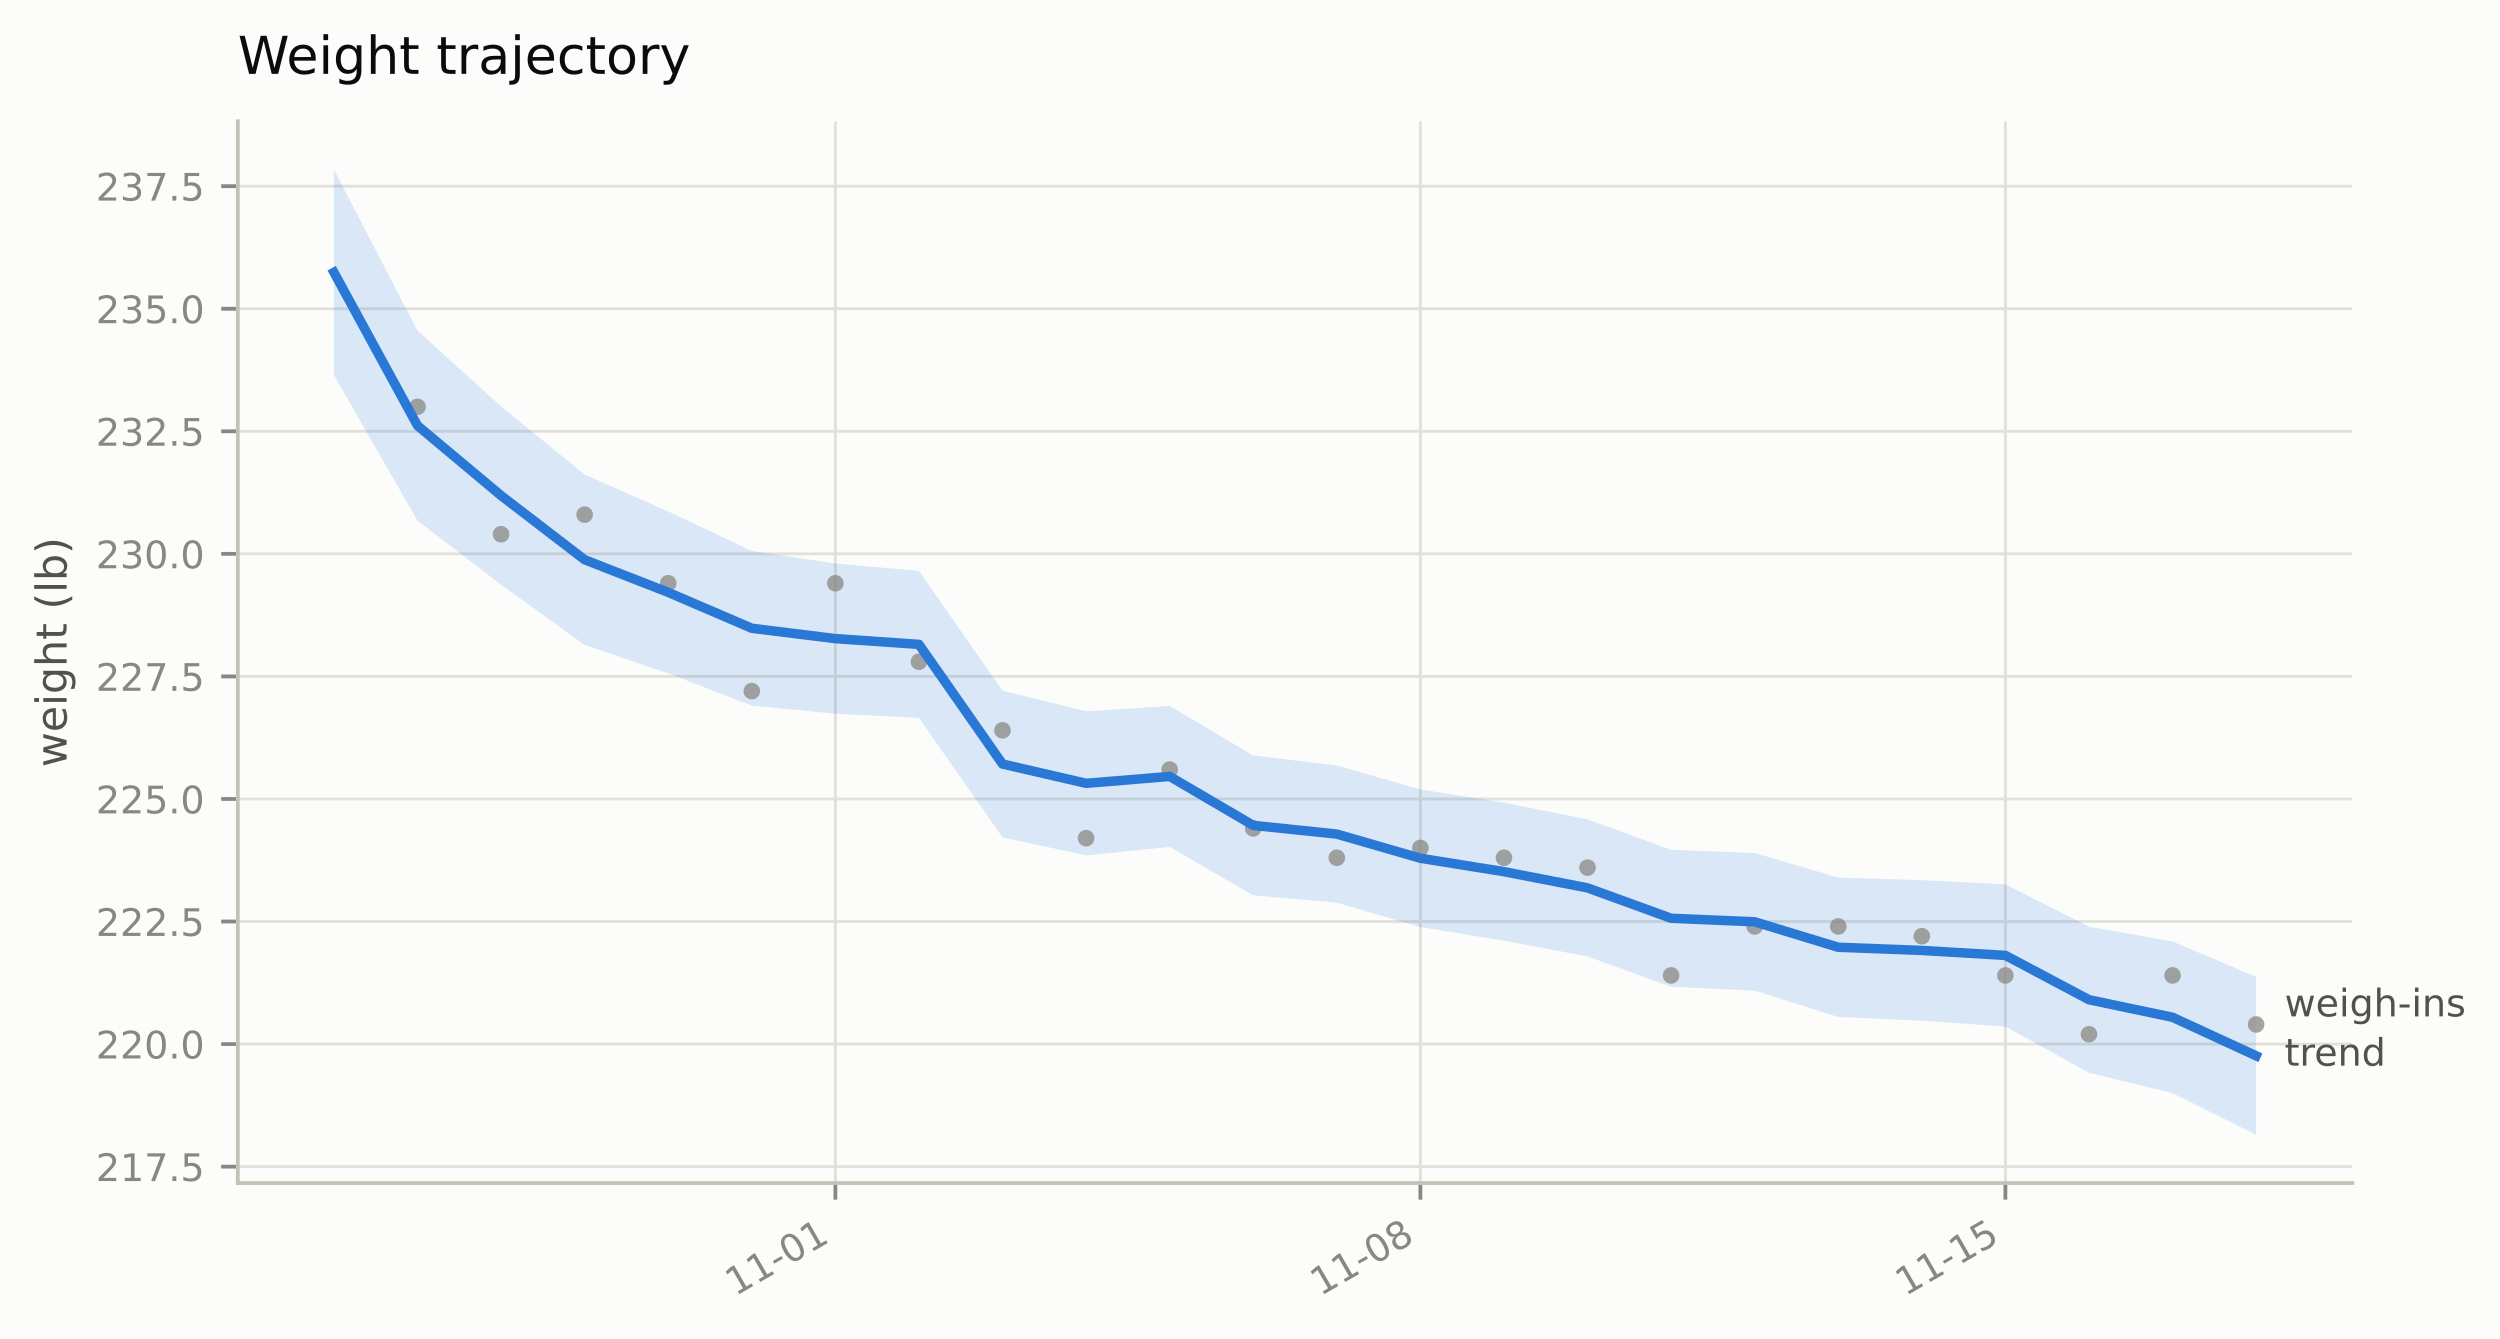
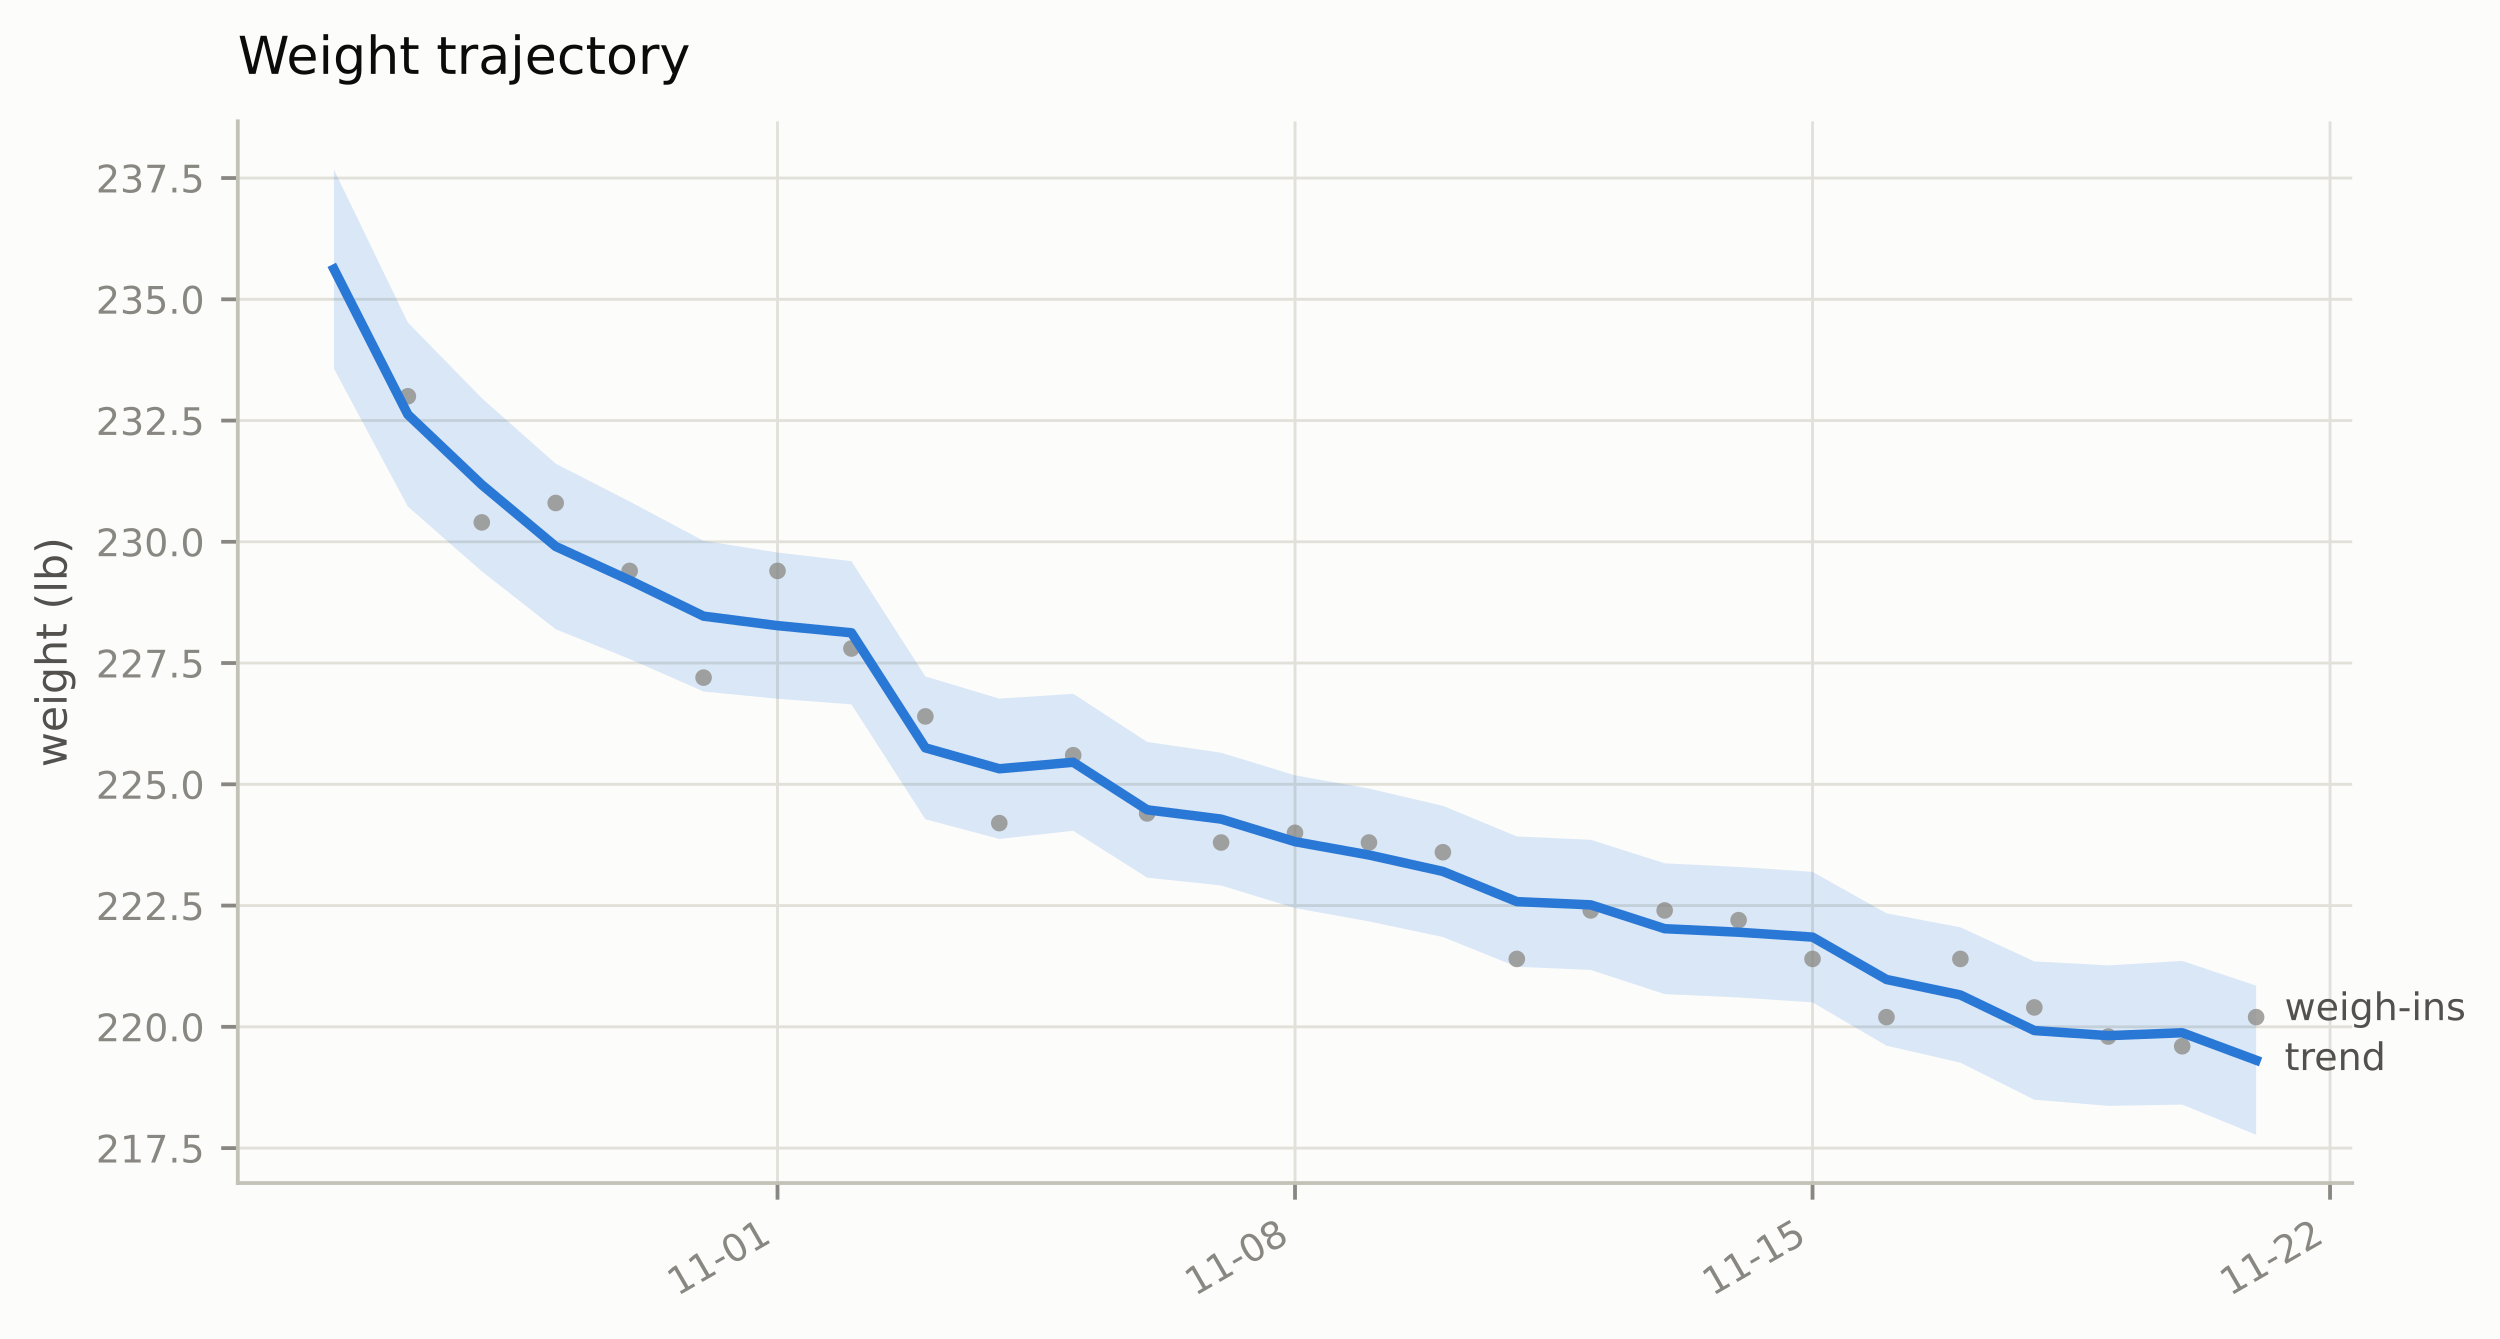
<svg xmlns="http://www.w3.org/2000/svg" xmlns:xlink="http://www.w3.org/1999/xlink" width="526.713pt" height="282pt" viewBox="0 0 526.713 282" version="1.1">
  <defs>
    <style type="text/css">*{stroke-linejoin: round; stroke-linecap: butt}</style>
  </defs>
  <g id="figure_1">
    <g id="patch_1">
      <path d="M 0 282  L 526.713 282  L 526.713 0  L 0 0  z " style="fill: #fcfcfb" />
    </g>
    <g id="axes_1">
      <g id="patch_2">
        <path d="M 50.103 249.248  L 495.58 249.248  L 495.58 25.558  L 50.103 25.558  z " style="fill: #fcfcfb" />
      </g>
      <g id="matplotlib.axis_1">
        <g id="xtick_1">
          <g id="line2d_1">
-             <path d="M 175.999 249.248  L 175.999 25.558  " clip-path="url(#p74b76b4da2)" style="fill: none; stroke: #e1e0d9; stroke-width: 0.6; stroke-linecap: square" />
+             <path d="M 163.809 249.248  L 163.809 25.558  " clip-path="url(#p0544e02c8e)" style="fill: none; stroke: #e1e0d9; stroke-width: 0.6; stroke-linecap: square" />
          </g>
          <g id="line2d_2">
            <defs>
-               <path id="m22a33c5629" d="M 0 0  L 0 3.5  " style="stroke: #898781; stroke-width: 0.8" />
+               <path id="m7a12846afc" d="M 0 0  L 0 3.5  " style="stroke: #898781; stroke-width: 0.8" />
            </defs>
            <g>
-               <use xlink:href="#m22a33c5629" x="175.999" y="249.248" style="fill: #898781; stroke: #898781; stroke-width: 0.8" />
+               <use xlink:href="#m7a12846afc" x="163.809" y="249.248" style="fill: #898781; stroke: #898781; stroke-width: 0.8" />
            </g>
          </g>
          <g id="text_1">
-             <g style="fill: #898781" transform="translate(154.9059 273.1351) rotate(-30) scale(0.08 -0.08)">
+             <g style="fill: #898781" transform="translate(142.7159 273.1351) rotate(-30) scale(0.08 -0.08)">
              <defs>
                <path id="DejaVuSans-14" d="M 794 531  L 1825 531  L 1825 4091  L 703 3866  L 703 4441  L 1819 4666  L 2450 4666  L 2450 531  L 3481 531  L 3481 0  L 794 0  L 794 531  z " transform="scale(0.015625)" />
                <path id="DejaVuSans-10" d="M 313 2009  L 1997 2009  L 1997 1497  L 313 1497  L 313 2009  z " transform="scale(0.015625)" />
                <path id="DejaVuSans-13" d="M 2034 4250  Q 1547 4250 1301 3770  Q 1056 3291 1056 2328  Q 1056 1369 1301 889  Q 1547 409 2034 409  Q 2525 409 2770 889  Q 3016 1369 3016 2328  Q 3016 3291 2770 3770  Q 2525 4250 2034 4250  z M 2034 4750  Q 2819 4750 3233 4129  Q 3647 3509 3647 2328  Q 3647 1150 3233 529  Q 2819 -91 2034 -91  Q 1250 -91 836 529  Q 422 1150 422 2328  Q 422 3509 836 4129  Q 1250 4750 2034 4750  z " transform="scale(0.015625)" />
              </defs>
              <use xlink:href="#DejaVuSans-14" />
              <use xlink:href="#DejaVuSans-14" transform="translate(63.625 0)" />
              <use xlink:href="#DejaVuSans-10" transform="translate(127.25 0)" />
              <use xlink:href="#DejaVuSans-13" transform="translate(163.3281 0)" />
              <use xlink:href="#DejaVuSans-14" transform="translate(226.9531 0)" />
            </g>
          </g>
        </g>
        <g id="xtick_2">
          <g id="line2d_3">
-             <path d="M 299.253 249.248  L 299.253 25.558  " clip-path="url(#p74b76b4da2)" style="fill: none; stroke: #e1e0d9; stroke-width: 0.6; stroke-linecap: square" />
+             <path d="M 272.841 249.248  L 272.841 25.558  " clip-path="url(#p0544e02c8e)" style="fill: none; stroke: #e1e0d9; stroke-width: 0.6; stroke-linecap: square" />
          </g>
          <g id="line2d_4">
            <g>
-               <use xlink:href="#m22a33c5629" x="299.253" y="249.248" style="fill: #898781; stroke: #898781; stroke-width: 0.8" />
+               <use xlink:href="#m7a12846afc" x="272.841" y="249.248" style="fill: #898781; stroke: #898781; stroke-width: 0.8" />
            </g>
          </g>
          <g id="text_2">
-             <g style="fill: #898781" transform="translate(278.1602 273.1351) rotate(-30) scale(0.08 -0.08)">
+             <g style="fill: #898781" transform="translate(251.7486 273.1351) rotate(-30) scale(0.08 -0.08)">
              <defs>
                <path id="DejaVuSans-1b" d="M 2034 2216  Q 1584 2216 1326 1975  Q 1069 1734 1069 1313  Q 1069 891 1326 650  Q 1584 409 2034 409  Q 2484 409 2743 651  Q 3003 894 3003 1313  Q 3003 1734 2745 1975  Q 2488 2216 2034 2216  z M 1403 2484  Q 997 2584 770 2862  Q 544 3141 544 3541  Q 544 4100 942 4425  Q 1341 4750 2034 4750  Q 2731 4750 3128 4425  Q 3525 4100 3525 3541  Q 3525 3141 3298 2862  Q 3072 2584 2669 2484  Q 3125 2378 3379 2068  Q 3634 1759 3634 1313  Q 3634 634 3220 271  Q 2806 -91 2034 -91  Q 1263 -91 848 271  Q 434 634 434 1313  Q 434 1759 690 2068  Q 947 2378 1403 2484  z M 1172 3481  Q 1172 3119 1398 2916  Q 1625 2713 2034 2713  Q 2441 2713 2670 2916  Q 2900 3119 2900 3481  Q 2900 3844 2670 4047  Q 2441 4250 2034 4250  Q 1625 4250 1398 4047  Q 1172 3844 1172 3481  z " transform="scale(0.015625)" />
              </defs>
              <use xlink:href="#DejaVuSans-14" />
              <use xlink:href="#DejaVuSans-14" transform="translate(63.625 0)" />
              <use xlink:href="#DejaVuSans-10" transform="translate(127.25 0)" />
              <use xlink:href="#DejaVuSans-13" transform="translate(163.3281 0)" />
              <use xlink:href="#DejaVuSans-1b" transform="translate(226.9531 0)" />
            </g>
          </g>
        </g>
        <g id="xtick_3">
          <g id="line2d_5">
-             <path d="M 422.507 249.248  L 422.507 25.558  " clip-path="url(#p74b76b4da2)" style="fill: none; stroke: #e1e0d9; stroke-width: 0.6; stroke-linecap: square" />
+             <path d="M 381.874 249.248  L 381.874 25.558  " clip-path="url(#p0544e02c8e)" style="fill: none; stroke: #e1e0d9; stroke-width: 0.6; stroke-linecap: square" />
          </g>
          <g id="line2d_6">
            <g>
-               <use xlink:href="#m22a33c5629" x="422.507" y="249.248" style="fill: #898781; stroke: #898781; stroke-width: 0.8" />
+               <use xlink:href="#m7a12846afc" x="381.874" y="249.248" style="fill: #898781; stroke: #898781; stroke-width: 0.8" />
            </g>
          </g>
          <g id="text_3">
-             <g style="fill: #898781" transform="translate(401.4146 273.1351) rotate(-30) scale(0.08 -0.08)">
+             <g style="fill: #898781" transform="translate(360.7813 273.1351) rotate(-30) scale(0.08 -0.08)">
              <defs>
                <path id="DejaVuSans-18" d="M 691 4666  L 3169 4666  L 3169 4134  L 1269 4134  L 1269 2991  Q 1406 3038 1543 3061  Q 1681 3084 1819 3084  Q 2600 3084 3056 2656  Q 3513 2228 3513 1497  Q 3513 744 3044 326  Q 2575 -91 1722 -91  Q 1428 -91 1123 -41  Q 819 9 494 109  L 494 744  Q 775 591 1075 516  Q 1375 441 1709 441  Q 2250 441 2565 725  Q 2881 1009 2881 1497  Q 2881 1984 2565 2268  Q 2250 2553 1709 2553  Q 1456 2553 1204 2497  Q 953 2441 691 2322  L 691 4666  z " transform="scale(0.015625)" />
              </defs>
              <use xlink:href="#DejaVuSans-14" />
              <use xlink:href="#DejaVuSans-14" transform="translate(63.625 0)" />
              <use xlink:href="#DejaVuSans-10" transform="translate(127.25 0)" />
              <use xlink:href="#DejaVuSans-14" transform="translate(163.3281 0)" />
              <use xlink:href="#DejaVuSans-18" transform="translate(226.9531 0)" />
            </g>
          </g>
        </g>
+         <g id="xtick_4">
+           <g id="line2d_7">
+             <path d="M 490.907 249.248  L 490.907 25.558  " clip-path="url(#p0544e02c8e)" style="fill: none; stroke: #e1e0d9; stroke-width: 0.6; stroke-linecap: square" />
+           </g>
+           <g id="line2d_8">
+             <g>
+               <use xlink:href="#m7a12846afc" x="490.907" y="249.248" style="fill: #898781; stroke: #898781; stroke-width: 0.8" />
+             </g>
+           </g>
+           <g id="text_4">
+             <g style="fill: #898781" transform="translate(469.8139 273.1351) rotate(-30) scale(0.08 -0.08)">
+               <defs>
+                 <path id="DejaVuSans-15" d="M 1228 531  L 3431 531  L 3431 0  L 469 0  L 469 531  Q 828 903 1448 1529  Q 2069 2156 2228 2338  Q 2531 2678 2651 2914  Q 2772 3150 2772 3378  Q 2772 3750 2511 3984  Q 2250 4219 1831 4219  Q 1534 4219 1204 4116  Q 875 4013 500 3803  L 500 4441  Q 881 4594 1212 4672  Q 1544 4750 1819 4750  Q 2544 4750 2975 4387  Q 3406 4025 3406 3419  Q 3406 3131 3298 2873  Q 3191 2616 2906 2266  Q 2828 2175 2409 1742  Q 1991 1309 1228 531  z " transform="scale(0.015625)" />
+               </defs>
+               <use xlink:href="#DejaVuSans-14" />
+               <use xlink:href="#DejaVuSans-14" transform="translate(63.625 0)" />
+               <use xlink:href="#DejaVuSans-10" transform="translate(127.25 0)" />
+               <use xlink:href="#DejaVuSans-15" transform="translate(163.3281 0)" />
+               <use xlink:href="#DejaVuSans-15" transform="translate(226.9531 0)" />
+             </g>
+           </g>
+         </g>
      </g>
      <g id="matplotlib.axis_2">
        <g id="ytick_1">
-           <g id="line2d_7">
-             <path d="M 50.103 245.789  L 495.58 245.789  " clip-path="url(#p74b76b4da2)" style="fill: none; stroke: #e1e0d9; stroke-width: 0.6; stroke-linecap: square" />
-           </g>
-           <g id="line2d_8">
+           <g id="line2d_9">
+             <path d="M 50.103 241.889  L 495.58 241.889  " clip-path="url(#p0544e02c8e)" style="fill: none; stroke: #e1e0d9; stroke-width: 0.6; stroke-linecap: square" />
+           </g>
+           <g id="line2d_10">
            <defs>
-               <path id="m29188cac06" d="M 0 0  L -3.5 0  " style="stroke: #898781; stroke-width: 0.8" />
+               <path id="m691e83dcc0" d="M 0 0  L -3.5 0  " style="stroke: #898781; stroke-width: 0.8" />
            </defs>
            <g>
-               <use xlink:href="#m29188cac06" x="50.103" y="245.789" style="fill: #898781; stroke: #898781; stroke-width: 0.8" />
-             </g>
-           </g>
-           <g id="text_4">
-             <g style="fill: #898781" transform="translate(20.2007 248.828) scale(0.08 -0.08)">
-               <defs>
-                 <path id="DejaVuSans-15" d="M 1228 531  L 3431 531  L 3431 0  L 469 0  L 469 531  Q 828 903 1448 1529  Q 2069 2156 2228 2338  Q 2531 2678 2651 2914  Q 2772 3150 2772 3378  Q 2772 3750 2511 3984  Q 2250 4219 1831 4219  Q 1534 4219 1204 4116  Q 875 4013 500 3803  L 500 4441  Q 881 4594 1212 4672  Q 1544 4750 1819 4750  Q 2544 4750 2975 4387  Q 3406 4025 3406 3419  Q 3406 3131 3298 2873  Q 3191 2616 2906 2266  Q 2828 2175 2409 1742  Q 1991 1309 1228 531  z " transform="scale(0.015625)" />
+               <use xlink:href="#m691e83dcc0" x="50.103" y="241.889" style="fill: #898781; stroke: #898781; stroke-width: 0.8" />
+             </g>
+           </g>
+           <g id="text_5">
+             <g style="fill: #898781" transform="translate(20.2007 244.9281) scale(0.08 -0.08)">
+               <defs>
                <path id="DejaVuSans-1a" d="M 525 4666  L 3525 4666  L 3525 4397  L 1831 0  L 1172 0  L 2766 4134  L 525 4134  L 525 4666  z " transform="scale(0.015625)" />
                <path id="DejaVuSans-11" d="M 684 794  L 1344 794  L 1344 0  L 684 0  L 684 794  z " transform="scale(0.015625)" />
              </defs>
              <use xlink:href="#DejaVuSans-15" />
              <use xlink:href="#DejaVuSans-14" transform="translate(63.625 0)" />
              <use xlink:href="#DejaVuSans-1a" transform="translate(127.25 0)" />
              <use xlink:href="#DejaVuSans-11" transform="translate(190.875 0)" />
              <use xlink:href="#DejaVuSans-18" transform="translate(222.6562 0)" />
            </g>
          </g>
        </g>
        <g id="ytick_2">
-           <g id="line2d_9">
-             <path d="M 50.103 219.969  L 495.58 219.969  " clip-path="url(#p74b76b4da2)" style="fill: none; stroke: #e1e0d9; stroke-width: 0.6; stroke-linecap: square" />
-           </g>
-           <g id="line2d_10">
-             <g>
-               <use xlink:href="#m29188cac06" x="50.103" y="219.969" style="fill: #898781; stroke: #898781; stroke-width: 0.8" />
-             </g>
-           </g>
-           <g id="text_5">
-             <g style="fill: #898781" transform="translate(20.2007 223.0078) scale(0.08 -0.08)">
+           <g id="line2d_11">
+             <path d="M 50.103 216.341  L 495.58 216.341  " clip-path="url(#p0544e02c8e)" style="fill: none; stroke: #e1e0d9; stroke-width: 0.6; stroke-linecap: square" />
+           </g>
+           <g id="line2d_12">
+             <g>
+               <use xlink:href="#m691e83dcc0" x="50.103" y="216.341" style="fill: #898781; stroke: #898781; stroke-width: 0.8" />
+             </g>
+           </g>
+           <g id="text_6">
+             <g style="fill: #898781" transform="translate(20.2007 219.3801) scale(0.08 -0.08)">
              <use xlink:href="#DejaVuSans-15" />
              <use xlink:href="#DejaVuSans-15" transform="translate(63.625 0)" />
              <use xlink:href="#DejaVuSans-13" transform="translate(127.25 0)" />
              <use xlink:href="#DejaVuSans-11" transform="translate(190.875 0)" />
              <use xlink:href="#DejaVuSans-13" transform="translate(222.6562 0)" />
            </g>
          </g>
        </g>
        <g id="ytick_3">
-           <g id="line2d_11">
-             <path d="M 50.103 194.149  L 495.58 194.149  " clip-path="url(#p74b76b4da2)" style="fill: none; stroke: #e1e0d9; stroke-width: 0.6; stroke-linecap: square" />
-           </g>
-           <g id="line2d_12">
-             <g>
-               <use xlink:href="#m29188cac06" x="50.103" y="194.149" style="fill: #898781; stroke: #898781; stroke-width: 0.8" />
-             </g>
-           </g>
-           <g id="text_6">
-             <g style="fill: #898781" transform="translate(20.2007 197.1877) scale(0.08 -0.08)">
+           <g id="line2d_13">
+             <path d="M 50.103 190.793  L 495.58 190.793  " clip-path="url(#p0544e02c8e)" style="fill: none; stroke: #e1e0d9; stroke-width: 0.6; stroke-linecap: square" />
+           </g>
+           <g id="line2d_14">
+             <g>
+               <use xlink:href="#m691e83dcc0" x="50.103" y="190.793" style="fill: #898781; stroke: #898781; stroke-width: 0.8" />
+             </g>
+           </g>
+           <g id="text_7">
+             <g style="fill: #898781" transform="translate(20.2007 193.8321) scale(0.08 -0.08)">
              <use xlink:href="#DejaVuSans-15" />
              <use xlink:href="#DejaVuSans-15" transform="translate(63.625 0)" />
              <use xlink:href="#DejaVuSans-15" transform="translate(127.25 0)" />
              <use xlink:href="#DejaVuSans-11" transform="translate(190.875 0)" />
              <use xlink:href="#DejaVuSans-18" transform="translate(222.6562 0)" />
            </g>
          </g>
        </g>
        <g id="ytick_4">
-           <g id="line2d_13">
-             <path d="M 50.103 168.329  L 495.58 168.329  " clip-path="url(#p74b76b4da2)" style="fill: none; stroke: #e1e0d9; stroke-width: 0.6; stroke-linecap: square" />
-           </g>
-           <g id="line2d_14">
-             <g>
-               <use xlink:href="#m29188cac06" x="50.103" y="168.329" style="fill: #898781; stroke: #898781; stroke-width: 0.8" />
-             </g>
-           </g>
-           <g id="text_7">
-             <g style="fill: #898781" transform="translate(20.2007 171.3676) scale(0.08 -0.08)">
+           <g id="line2d_15">
+             <path d="M 50.103 165.245  L 495.58 165.245  " clip-path="url(#p0544e02c8e)" style="fill: none; stroke: #e1e0d9; stroke-width: 0.6; stroke-linecap: square" />
+           </g>
+           <g id="line2d_16">
+             <g>
+               <use xlink:href="#m691e83dcc0" x="50.103" y="165.245" style="fill: #898781; stroke: #898781; stroke-width: 0.8" />
+             </g>
+           </g>
+           <g id="text_8">
+             <g style="fill: #898781" transform="translate(20.2007 168.2841) scale(0.08 -0.08)">
              <use xlink:href="#DejaVuSans-15" />
              <use xlink:href="#DejaVuSans-15" transform="translate(63.625 0)" />
              <use xlink:href="#DejaVuSans-18" transform="translate(127.25 0)" />
              <use xlink:href="#DejaVuSans-11" transform="translate(190.875 0)" />
              <use xlink:href="#DejaVuSans-13" transform="translate(222.6562 0)" />
            </g>
          </g>
        </g>
        <g id="ytick_5">
-           <g id="line2d_15">
-             <path d="M 50.103 142.508  L 495.58 142.508  " clip-path="url(#p74b76b4da2)" style="fill: none; stroke: #e1e0d9; stroke-width: 0.6; stroke-linecap: square" />
-           </g>
-           <g id="line2d_16">
-             <g>
-               <use xlink:href="#m29188cac06" x="50.103" y="142.508" style="fill: #898781; stroke: #898781; stroke-width: 0.8" />
-             </g>
-           </g>
-           <g id="text_8">
-             <g style="fill: #898781" transform="translate(20.2007 145.5475) scale(0.08 -0.08)">
+           <g id="line2d_17">
+             <path d="M 50.103 139.697  L 495.58 139.697  " clip-path="url(#p0544e02c8e)" style="fill: none; stroke: #e1e0d9; stroke-width: 0.6; stroke-linecap: square" />
+           </g>
+           <g id="line2d_18">
+             <g>
+               <use xlink:href="#m691e83dcc0" x="50.103" y="139.697" style="fill: #898781; stroke: #898781; stroke-width: 0.8" />
+             </g>
+           </g>
+           <g id="text_9">
+             <g style="fill: #898781" transform="translate(20.2007 142.7361) scale(0.08 -0.08)">
              <use xlink:href="#DejaVuSans-15" />
              <use xlink:href="#DejaVuSans-15" transform="translate(63.625 0)" />
              <use xlink:href="#DejaVuSans-1a" transform="translate(127.25 0)" />
              <use xlink:href="#DejaVuSans-11" transform="translate(190.875 0)" />
              <use xlink:href="#DejaVuSans-18" transform="translate(222.6562 0)" />
            </g>
          </g>
        </g>
        <g id="ytick_6">
-           <g id="line2d_17">
-             <path d="M 50.103 116.688  L 495.58 116.688  " clip-path="url(#p74b76b4da2)" style="fill: none; stroke: #e1e0d9; stroke-width: 0.6; stroke-linecap: square" />
-           </g>
-           <g id="line2d_18">
-             <g>
-               <use xlink:href="#m29188cac06" x="50.103" y="116.688" style="fill: #898781; stroke: #898781; stroke-width: 0.8" />
-             </g>
-           </g>
-           <g id="text_9">
-             <g style="fill: #898781" transform="translate(20.2007 119.7274) scale(0.08 -0.08)">
+           <g id="line2d_19">
+             <path d="M 50.103 114.149  L 495.58 114.149  " clip-path="url(#p0544e02c8e)" style="fill: none; stroke: #e1e0d9; stroke-width: 0.6; stroke-linecap: square" />
+           </g>
+           <g id="line2d_20">
+             <g>
+               <use xlink:href="#m691e83dcc0" x="50.103" y="114.149" style="fill: #898781; stroke: #898781; stroke-width: 0.8" />
+             </g>
+           </g>
+           <g id="text_10">
+             <g style="fill: #898781" transform="translate(20.2007 117.1881) scale(0.08 -0.08)">
              <defs>
                <path id="DejaVuSans-16" d="M 2597 2516  Q 3050 2419 3304 2112  Q 3559 1806 3559 1356  Q 3559 666 3084 287  Q 2609 -91 1734 -91  Q 1441 -91 1130 -33  Q 819 25 488 141  L 488 750  Q 750 597 1062 519  Q 1375 441 1716 441  Q 2309 441 2620 675  Q 2931 909 2931 1356  Q 2931 1769 2642 2001  Q 2353 2234 1838 2234  L 1294 2234  L 1294 2753  L 1863 2753  Q 2328 2753 2575 2939  Q 2822 3125 2822 3475  Q 2822 3834 2567 4026  Q 2313 4219 1838 4219  Q 1578 4219 1281 4162  Q 984 4106 628 3988  L 628 4550  Q 988 4650 1302 4700  Q 1616 4750 1894 4750  Q 2613 4750 3031 4423  Q 3450 4097 3450 3541  Q 3450 3153 3228 2886  Q 3006 2619 2597 2516  z " transform="scale(0.015625)" />
              </defs>
              <use xlink:href="#DejaVuSans-15" />
              <use xlink:href="#DejaVuSans-16" transform="translate(63.625 0)" />
              <use xlink:href="#DejaVuSans-13" transform="translate(127.25 0)" />
              <use xlink:href="#DejaVuSans-11" transform="translate(190.875 0)" />
              <use xlink:href="#DejaVuSans-13" transform="translate(222.6562 0)" />
            </g>
          </g>
        </g>
        <g id="ytick_7">
-           <g id="line2d_19">
-             <path d="M 50.103 90.868  L 495.58 90.868  " clip-path="url(#p74b76b4da2)" style="fill: none; stroke: #e1e0d9; stroke-width: 0.6; stroke-linecap: square" />
-           </g>
-           <g id="line2d_20">
-             <g>
-               <use xlink:href="#m29188cac06" x="50.103" y="90.868" style="fill: #898781; stroke: #898781; stroke-width: 0.8" />
-             </g>
-           </g>
-           <g id="text_10">
-             <g style="fill: #898781" transform="translate(20.2007 93.90726) scale(0.08 -0.08)">
+           <g id="line2d_21">
+             <path d="M 50.103 88.601  L 495.58 88.601  " clip-path="url(#p0544e02c8e)" style="fill: none; stroke: #e1e0d9; stroke-width: 0.6; stroke-linecap: square" />
+           </g>
+           <g id="line2d_22">
+             <g>
+               <use xlink:href="#m691e83dcc0" x="50.103" y="88.601" style="fill: #898781; stroke: #898781; stroke-width: 0.8" />
+             </g>
+           </g>
+           <g id="text_11">
+             <g style="fill: #898781" transform="translate(20.2007 91.64006) scale(0.08 -0.08)">
              <use xlink:href="#DejaVuSans-15" />
              <use xlink:href="#DejaVuSans-16" transform="translate(63.625 0)" />
              <use xlink:href="#DejaVuSans-15" transform="translate(127.25 0)" />
              <use xlink:href="#DejaVuSans-11" transform="translate(190.875 0)" />
              <use xlink:href="#DejaVuSans-18" transform="translate(222.6562 0)" />
            </g>
          </g>
        </g>
        <g id="ytick_8">
-           <g id="line2d_21">
-             <path d="M 50.103 65.048  L 495.58 65.048  " clip-path="url(#p74b76b4da2)" style="fill: none; stroke: #e1e0d9; stroke-width: 0.6; stroke-linecap: square" />
-           </g>
-           <g id="line2d_22">
-             <g>
-               <use xlink:href="#m29188cac06" x="50.103" y="65.048" style="fill: #898781; stroke: #898781; stroke-width: 0.8" />
-             </g>
-           </g>
-           <g id="text_11">
-             <g style="fill: #898781" transform="translate(20.2007 68.08714) scale(0.08 -0.08)">
+           <g id="line2d_23">
+             <path d="M 50.103 63.053  L 495.58 63.053  " clip-path="url(#p0544e02c8e)" style="fill: none; stroke: #e1e0d9; stroke-width: 0.6; stroke-linecap: square" />
+           </g>
+           <g id="line2d_24">
+             <g>
+               <use xlink:href="#m691e83dcc0" x="50.103" y="63.053" style="fill: #898781; stroke: #898781; stroke-width: 0.8" />
+             </g>
+           </g>
+           <g id="text_12">
+             <g style="fill: #898781" transform="translate(20.2007 66.09205) scale(0.08 -0.08)">
              <use xlink:href="#DejaVuSans-15" />
              <use xlink:href="#DejaVuSans-16" transform="translate(63.625 0)" />
              <use xlink:href="#DejaVuSans-18" transform="translate(127.25 0)" />
              <use xlink:href="#DejaVuSans-11" transform="translate(190.875 0)" />
              <use xlink:href="#DejaVuSans-13" transform="translate(222.6562 0)" />
            </g>
          </g>
        </g>
        <g id="ytick_9">
-           <g id="line2d_23">
-             <path d="M 50.103 39.228  L 495.58 39.228  " clip-path="url(#p74b76b4da2)" style="fill: none; stroke: #e1e0d9; stroke-width: 0.6; stroke-linecap: square" />
-           </g>
-           <g id="line2d_24">
-             <g>
-               <use xlink:href="#m29188cac06" x="50.103" y="39.228" style="fill: #898781; stroke: #898781; stroke-width: 0.8" />
-             </g>
-           </g>
-           <g id="text_12">
-             <g style="fill: #898781" transform="translate(20.2007 42.26702) scale(0.08 -0.08)">
+           <g id="line2d_25">
+             <path d="M 50.103 37.505  L 495.58 37.505  " clip-path="url(#p0544e02c8e)" style="fill: none; stroke: #e1e0d9; stroke-width: 0.6; stroke-linecap: square" />
+           </g>
+           <g id="line2d_26">
+             <g>
+               <use xlink:href="#m691e83dcc0" x="50.103" y="37.505" style="fill: #898781; stroke: #898781; stroke-width: 0.8" />
+             </g>
+           </g>
+           <g id="text_13">
+             <g style="fill: #898781" transform="translate(20.2007 40.54405) scale(0.08 -0.08)">
              <use xlink:href="#DejaVuSans-15" />
              <use xlink:href="#DejaVuSans-16" transform="translate(63.625 0)" />
              <use xlink:href="#DejaVuSans-1a" transform="translate(127.25 0)" />
              <use xlink:href="#DejaVuSans-11" transform="translate(190.875 0)" />
              <use xlink:href="#DejaVuSans-18" transform="translate(222.6562 0)" />
            </g>
          </g>
        </g>
-         <g id="text_13">
+         <g id="text_14">
          <g style="fill: #52514e" transform="translate(14.03859 161.6238) rotate(-90) scale(0.09 -0.09)">
            <defs>
              <path id="DejaVuSans-5a" d="M 269 3500  L 844 3500  L 1563 769  L 2278 3500  L 2956 3500  L 3675 769  L 4391 3500  L 4966 3500  L 4050 0  L 3372 0  L 2619 2869  L 1863 0  L 1184 0  L 269 3500  z " transform="scale(0.015625)" />
              <path id="DejaVuSans-48" d="M 3597 1894  L 3597 1613  L 953 1613  Q 991 1019 1311 708  Q 1631 397 2203 397  Q 2534 397 2845 478  Q 3156 559 3463 722  L 3463 178  Q 3153 47 2828 -22  Q 2503 -91 2169 -91  Q 1331 -91 842 396  Q 353 884 353 1716  Q 353 2575 817 3079  Q 1281 3584 2069 3584  Q 2775 3584 3186 3129  Q 3597 2675 3597 1894  z M 3022 2063  Q 3016 2534 2758 2815  Q 2500 3097 2075 3097  Q 1594 3097 1305 2825  Q 1016 2553 972 2059  L 3022 2063  z " transform="scale(0.015625)" />
              <path id="DejaVuSans-4c" d="M 603 3500  L 1178 3500  L 1178 0  L 603 0  L 603 3500  z M 603 4863  L 1178 4863  L 1178 4134  L 603 4134  L 603 4863  z " transform="scale(0.015625)" />
              <path id="DejaVuSans-4a" d="M 2906 1791  Q 2906 2416 2648 2759  Q 2391 3103 1925 3103  Q 1463 3103 1205 2759  Q 947 2416 947 1791  Q 947 1169 1205 825  Q 1463 481 1925 481  Q 2391 481 2648 825  Q 2906 1169 2906 1791  z M 3481 434  Q 3481 -459 3084 -895  Q 2688 -1331 1869 -1331  Q 1566 -1331 1297 -1286  Q 1028 -1241 775 -1147  L 775 -588  Q 1028 -725 1275 -790  Q 1522 -856 1778 -856  Q 2344 -856 2625 -561  Q 2906 -266 2906 331  L 2906 616  Q 2728 306 2450 153  Q 2172 0 1784 0  Q 1141 0 747 490  Q 353 981 353 1791  Q 353 2603 747 3093  Q 1141 3584 1784 3584  Q 2172 3584 2450 3431  Q 2728 3278 2906 2969  L 2906 3500  L 3481 3500  L 3481 434  z " transform="scale(0.015625)" />
              <path id="DejaVuSans-4b" d="M 3513 2113  L 3513 0  L 2938 0  L 2938 2094  Q 2938 2591 2744 2837  Q 2550 3084 2163 3084  Q 1697 3084 1428 2787  Q 1159 2491 1159 1978  L 1159 0  L 581 0  L 581 4863  L 1159 4863  L 1159 2956  Q 1366 3272 1645 3428  Q 1925 3584 2291 3584  Q 2894 3584 3203 3211  Q 3513 2838 3513 2113  z " transform="scale(0.015625)" />
              <path id="DejaVuSans-57" d="M 1172 4494  L 1172 3500  L 2356 3500  L 2356 3053  L 1172 3053  L 1172 1153  Q 1172 725 1289 603  Q 1406 481 1766 481  L 2356 481  L 2356 0  L 1766 0  Q 1100 0 847 248  Q 594 497 594 1153  L 594 3053  L 172 3053  L 172 3500  L 594 3500  L 594 4494  L 1172 4494  z " transform="scale(0.015625)" />
              <path id="DejaVuSans-3" transform="scale(0.015625)" />
              <path id="DejaVuSans-b" d="M 1984 4856  Q 1566 4138 1362 3434  Q 1159 2731 1159 2009  Q 1159 1288 1364 580  Q 1569 -128 1984 -844  L 1484 -844  Q 1016 -109 783 600  Q 550 1309 550 2009  Q 550 2706 781 3412  Q 1013 4119 1484 4856  L 1984 4856  z " transform="scale(0.015625)" />
              <path id="DejaVuSans-4f" d="M 603 4863  L 1178 4863  L 1178 0  L 603 0  L 603 4863  z " transform="scale(0.015625)" />
              <path id="DejaVuSans-45" d="M 3116 1747  Q 3116 2381 2855 2742  Q 2594 3103 2138 3103  Q 1681 3103 1420 2742  Q 1159 2381 1159 1747  Q 1159 1113 1420 752  Q 1681 391 2138 391  Q 2594 391 2855 752  Q 3116 1113 3116 1747  z M 1159 2969  Q 1341 3281 1617 3432  Q 1894 3584 2278 3584  Q 2916 3584 3314 3078  Q 3713 2572 3713 1747  Q 3713 922 3314 415  Q 2916 -91 2278 -91  Q 1894 -91 1617 61  Q 1341 213 1159 525  L 1159 0  L 581 0  L 581 4863  L 1159 4863  L 1159 2969  z " transform="scale(0.015625)" />
              <path id="DejaVuSans-c" d="M 513 4856  L 1013 4856  Q 1481 4119 1714 3412  Q 1947 2706 1947 2009  Q 1947 1309 1714 600  Q 1481 -109 1013 -844  L 513 -844  Q 928 -128 1133 580  Q 1338 1288 1338 2009  Q 1338 2731 1133 3434  Q 928 4138 513 4856  z " transform="scale(0.015625)" />
            </defs>
            <use xlink:href="#DejaVuSans-5a" />
            <use xlink:href="#DejaVuSans-48" transform="translate(81.78125 0)" />
            <use xlink:href="#DejaVuSans-4c" transform="translate(143.3125 0)" />
            <use xlink:href="#DejaVuSans-4a" transform="translate(171.0938 0)" />
            <use xlink:href="#DejaVuSans-4b" transform="translate(234.5781 0)" />
            <use xlink:href="#DejaVuSans-57" transform="translate(297.9531 0)" />
            <use xlink:href="#DejaVuSans-3" transform="translate(337.1562 0)" />
            <use xlink:href="#DejaVuSans-b" transform="translate(368.9375 0)" />
            <use xlink:href="#DejaVuSans-4f" transform="translate(407.9531 0)" />
            <use xlink:href="#DejaVuSans-45" transform="translate(435.7344 0)" />
            <use xlink:href="#DejaVuSans-c" transform="translate(499.2188 0)" />
          </g>
        </g>
      </g>
      <g id="FillBetweenPolyCollection_1">
        <defs>
-           <path id="m3d7bf22c35" d="M 70.352 -246.274  L 70.352 -202.964  L 87.96 -172.323  L 105.568 -158.794  L 123.175 -146.125  L 140.783 -140.146  L 158.391 -133.327  L 175.999 -131.63  L 193.606 -130.753  L 211.214 -105.584  L 228.822 -101.78  L 246.43 -103.573  L 264.037 -93.371  L 281.645 -91.814  L 299.253 -86.681  L 316.861 -83.803  L 334.469 -80.493  L 352.076 -74.103  L 369.684 -73.283  L 387.292 -67.734  L 404.9 -66.952  L 422.507 -65.726  L 440.115 -55.969  L 457.723 -51.701  L 475.331 -42.919  L 475.331 -76.183  L 475.331 -76.183  L 457.723 -83.643  L 440.115 -86.768  L 422.507 -95.693  L 404.9 -96.56  L 387.292 -97.108  L 369.684 -102.288  L 352.076 -102.959  L 334.469 -109.371  L 316.861 -112.898  L 299.253 -115.671  L 281.645 -120.724  L 264.037 -122.835  L 246.43 -133.267  L 228.822 -132.145  L 211.214 -136.479  L 193.606 -161.72  L 175.999 -163.27  L 158.391 -165.933  L 140.783 -174.244  L 123.175 -182.009  L 105.568 -196.374  L 87.96 -212.327  L 70.352 -246.274  z " />
+           <path id="mc83de6c26b" d="M 70.352 -246.274  L 70.352 -204.333  L 85.928 -175.276  L 101.504 -161.633  L 117.08 -149.422  L 132.657 -143.155  L 148.233 -136.309  L 163.809 -134.776  L 179.385 -133.594  L 194.961 -109.387  L 210.537 -105.251  L 226.113 -106.974  L 241.689 -97.087  L 257.265 -95.444  L 272.841 -90.68  L 288.417 -87.87  L 303.994 -84.58  L 319.57 -78.31  L 335.146 -77.646  L 350.722 -72.561  L 366.298 -71.848  L 381.874 -70.817  L 397.45 -61.69  L 413.026 -58.111  L 428.602 -50.307  L 444.178 -49.006  L 459.755 -49.278  L 475.331 -42.919  L 475.331 -74.337  L 475.331 -74.337  L 459.755 -79.555  L 444.178 -78.608  L 428.602 -79.444  L 413.026 -86.626  L 397.45 -89.581  L 381.874 -98.309  L 366.298 -99.345  L 350.722 -100.113  L 335.146 -105.066  L 319.57 -105.775  L 303.994 -112.221  L 288.417 -115.856  L 272.841 -118.651  L 257.265 -123.409  L 241.689 -125.673  L 226.113 -135.834  L 210.537 -134.81  L 194.961 -139.483  L 179.385 -163.76  L 163.809 -165.593  L 148.233 -168.054  L 132.657 -176.332  L 117.08 -184.306  L 101.504 -198.112  L 85.928 -214.056  L 70.352 -246.274  z " />
        </defs>
-         <g clip-path="url(#p74b76b4da2)">
-           <use xlink:href="#m3d7bf22c35" x="0" y="282" style="fill: #2a78d6; fill-opacity: 0.16" />
-         </g>
-       </g>
-       <g id="line2d_25">
+         <g clip-path="url(#p0544e02c8e)">
+           <use xlink:href="#mc83de6c26b" x="0" y="282" style="fill: #2a78d6; fill-opacity: 0.16" />
+         </g>
+       </g>
+       <g id="line2d_27">
        <defs>
-           <path id="mfd731efb2f" d="M 0 1.75  C 0.464 1.75 0.909 1.566 1.237 1.237  C 1.566 0.909 1.75 0.464 1.75 0  C 1.75 -0.464 1.566 -0.909 1.237 -1.237  C 0.909 -1.566 0.464 -1.75 0 -1.75  C -0.464 -1.75 -0.909 -1.566 -1.237 -1.237  C -1.566 -0.909 -1.75 -0.464 -1.75 0  C -1.75 0.464 -1.566 0.909 -1.237 1.237  C -0.909 1.566 -0.464 1.75 0 1.75  z " />
+           <path id="mff641d1e09" d="M 0 1.75  C 0.464 1.75 0.909 1.566 1.237 1.237  C 1.566 0.909 1.75 0.464 1.75 0  C 1.75 -0.464 1.566 -0.909 1.237 -1.237  C 0.909 -1.566 0.464 -1.75 0 -1.75  C -0.464 -1.75 -0.909 -1.566 -1.237 -1.237  C -1.566 -0.909 -1.75 -0.464 -1.75 0  C -1.75 0.464 -1.566 0.909 -1.237 1.237  C -0.909 1.566 -0.464 1.75 0 1.75  z " />
        </defs>
-         <g clip-path="url(#p74b76b4da2)">
-           <use xlink:href="#mfd731efb2f" x="87.96" y="85.704" style="fill: #898781; fill-opacity: 0.75" />
-           <use xlink:href="#mfd731efb2f" x="105.568" y="112.557" style="fill: #898781; fill-opacity: 0.75" />
-           <use xlink:href="#mfd731efb2f" x="123.175" y="108.426" style="fill: #898781; fill-opacity: 0.75" />
-           <use xlink:href="#mfd731efb2f" x="140.783" y="122.885" style="fill: #898781; fill-opacity: 0.75" />
-           <use xlink:href="#mfd731efb2f" x="158.391" y="145.607" style="fill: #898781; fill-opacity: 0.75" />
-           <use xlink:href="#mfd731efb2f" x="175.999" y="122.885" style="fill: #898781; fill-opacity: 0.75" />
-           <use xlink:href="#mfd731efb2f" x="193.606" y="139.41" style="fill: #898781; fill-opacity: 0.75" />
-           <use xlink:href="#mfd731efb2f" x="211.214" y="153.869" style="fill: #898781; fill-opacity: 0.75" />
-           <use xlink:href="#mfd731efb2f" x="228.822" y="176.591" style="fill: #898781; fill-opacity: 0.75" />
-           <use xlink:href="#mfd731efb2f" x="246.43" y="162.132" style="fill: #898781; fill-opacity: 0.75" />
-           <use xlink:href="#mfd731efb2f" x="264.037" y="174.525" style="fill: #898781; fill-opacity: 0.75" />
-           <use xlink:href="#mfd731efb2f" x="281.645" y="180.722" style="fill: #898781; fill-opacity: 0.75" />
-           <use xlink:href="#mfd731efb2f" x="299.253" y="178.657" style="fill: #898781; fill-opacity: 0.75" />
-           <use xlink:href="#mfd731efb2f" x="316.861" y="180.722" style="fill: #898781; fill-opacity: 0.75" />
-           <use xlink:href="#mfd731efb2f" x="334.469" y="182.788" style="fill: #898781; fill-opacity: 0.75" />
-           <use xlink:href="#mfd731efb2f" x="352.076" y="205.51" style="fill: #898781; fill-opacity: 0.75" />
-           <use xlink:href="#mfd731efb2f" x="369.684" y="195.181" style="fill: #898781; fill-opacity: 0.75" />
-           <use xlink:href="#mfd731efb2f" x="387.292" y="195.181" style="fill: #898781; fill-opacity: 0.75" />
-           <use xlink:href="#mfd731efb2f" x="404.9" y="197.247" style="fill: #898781; fill-opacity: 0.75" />
-           <use xlink:href="#mfd731efb2f" x="422.507" y="205.51" style="fill: #898781; fill-opacity: 0.75" />
-           <use xlink:href="#mfd731efb2f" x="440.115" y="217.903" style="fill: #898781; fill-opacity: 0.75" />
-           <use xlink:href="#mfd731efb2f" x="457.723" y="205.51" style="fill: #898781; fill-opacity: 0.75" />
-           <use xlink:href="#mfd731efb2f" x="475.331" y="215.838" style="fill: #898781; fill-opacity: 0.75" />
+         <g clip-path="url(#p0544e02c8e)">
+           <use xlink:href="#mff641d1e09" x="85.928" y="83.491" style="fill: #898781; fill-opacity: 0.75" />
+           <use xlink:href="#mff641d1e09" x="101.504" y="110.061" style="fill: #898781; fill-opacity: 0.75" />
+           <use xlink:href="#mff641d1e09" x="117.08" y="105.974" style="fill: #898781; fill-opacity: 0.75" />
+           <use xlink:href="#mff641d1e09" x="132.657" y="120.281" style="fill: #898781; fill-opacity: 0.75" />
+           <use xlink:href="#mff641d1e09" x="148.233" y="142.763" style="fill: #898781; fill-opacity: 0.75" />
+           <use xlink:href="#mff641d1e09" x="163.809" y="120.281" style="fill: #898781; fill-opacity: 0.75" />
+           <use xlink:href="#mff641d1e09" x="179.385" y="136.631" style="fill: #898781; fill-opacity: 0.75" />
+           <use xlink:href="#mff641d1e09" x="194.961" y="150.938" style="fill: #898781; fill-opacity: 0.75" />
+           <use xlink:href="#mff641d1e09" x="210.537" y="173.42" style="fill: #898781; fill-opacity: 0.75" />
+           <use xlink:href="#mff641d1e09" x="226.113" y="159.113" style="fill: #898781; fill-opacity: 0.75" />
+           <use xlink:href="#mff641d1e09" x="241.689" y="171.377" style="fill: #898781; fill-opacity: 0.75" />
+           <use xlink:href="#mff641d1e09" x="257.265" y="177.508" style="fill: #898781; fill-opacity: 0.75" />
+           <use xlink:href="#mff641d1e09" x="272.841" y="175.464" style="fill: #898781; fill-opacity: 0.75" />
+           <use xlink:href="#mff641d1e09" x="288.417" y="177.508" style="fill: #898781; fill-opacity: 0.75" />
+           <use xlink:href="#mff641d1e09" x="303.994" y="179.552" style="fill: #898781; fill-opacity: 0.75" />
+           <use xlink:href="#mff641d1e09" x="319.57" y="202.034" style="fill: #898781; fill-opacity: 0.75" />
+           <use xlink:href="#mff641d1e09" x="335.146" y="191.815" style="fill: #898781; fill-opacity: 0.75" />
+           <use xlink:href="#mff641d1e09" x="350.722" y="191.815" style="fill: #898781; fill-opacity: 0.75" />
+           <use xlink:href="#mff641d1e09" x="366.298" y="193.859" style="fill: #898781; fill-opacity: 0.75" />
+           <use xlink:href="#mff641d1e09" x="381.874" y="202.034" style="fill: #898781; fill-opacity: 0.75" />
+           <use xlink:href="#mff641d1e09" x="397.45" y="214.297" style="fill: #898781; fill-opacity: 0.75" />
+           <use xlink:href="#mff641d1e09" x="413.026" y="202.034" style="fill: #898781; fill-opacity: 0.75" />
+           <use xlink:href="#mff641d1e09" x="428.602" y="212.253" style="fill: #898781; fill-opacity: 0.75" />
+           <use xlink:href="#mff641d1e09" x="444.178" y="218.385" style="fill: #898781; fill-opacity: 0.75" />
+           <use xlink:href="#mff641d1e09" x="459.755" y="220.429" style="fill: #898781; fill-opacity: 0.75" />
+           <use xlink:href="#mff641d1e09" x="475.331" y="214.297" style="fill: #898781; fill-opacity: 0.75" />
        </g>
      </g>
      <g id="patch_3">
        <path d="M 50.103 249.248  L 50.103 25.558  " style="fill: none; stroke: #c3c2b7; stroke-width: 0.8; stroke-linejoin: miter; stroke-linecap: square" />
      </g>
      <g id="patch_4">
        <path d="M 50.103 249.248  L 495.58 249.248  " style="fill: none; stroke: #c3c2b7; stroke-width: 0.8; stroke-linejoin: miter; stroke-linecap: square" />
      </g>
-       <g id="line2d_26">
-         <path d="M 70.352 57.381  L 87.96 89.674  L 105.568 104.415  L 123.175 117.933  L 140.783 124.805  L 158.391 132.369  L 175.999 134.55  L 193.606 135.763  L 211.214 160.968  L 228.822 165.037  L 246.43 163.58  L 264.037 173.897  L 281.645 175.731  L 299.253 180.824  L 316.861 183.649  L 334.469 187.068  L 352.076 193.469  L 369.684 194.214  L 387.292 199.578  L 404.9 200.244  L 422.507 201.29  L 440.115 210.631  L 457.723 214.328  L 475.331 222.448  " clip-path="url(#p74b76b4da2)" style="fill: none; stroke: #2a78d6; stroke-width: 2; stroke-linecap: square" />
-       </g>
-       <g id="text_14">
-         <g style="fill: #52514e" transform="translate(481.3306 224.5269) scale(0.08 -0.08)">
+       <g id="line2d_28">
+         <path d="M 70.352 56.696  L 85.928 87.334  L 101.504 102.127  L 117.08 115.136  L 132.657 122.256  L 148.233 129.818  L 163.809 131.815  L 179.385 133.322  L 194.961 157.564  L 210.537 161.969  L 226.113 160.596  L 241.689 170.619  L 257.265 172.573  L 272.841 177.334  L 288.417 180.137  L 303.994 183.599  L 319.57 189.957  L 335.146 190.643  L 350.722 195.662  L 366.298 196.403  L 381.874 197.437  L 397.45 206.364  L 413.026 209.631  L 428.602 217.124  L 444.178 218.192  L 459.755 217.583  L 475.331 223.371  " clip-path="url(#p0544e02c8e)" style="fill: none; stroke: #2a78d6; stroke-width: 2; stroke-linecap: square" />
+       </g>
+       <g id="text_15">
+         <g style="fill: #52514e" transform="translate(481.3306 225.4497) scale(0.08 -0.08)">
          <defs>
            <path id="DejaVuSans-55" d="M 2631 2963  Q 2534 3019 2420 3045  Q 2306 3072 2169 3072  Q 1681 3072 1420 2755  Q 1159 2438 1159 1844  L 1159 0  L 581 0  L 581 3500  L 1159 3500  L 1159 2956  Q 1341 3275 1631 3429  Q 1922 3584 2338 3584  Q 2397 3584 2469 3576  Q 2541 3569 2628 3553  L 2631 2963  z " transform="scale(0.015625)" />
            <path id="DejaVuSans-51" d="M 3513 2113  L 3513 0  L 2938 0  L 2938 2094  Q 2938 2591 2744 2837  Q 2550 3084 2163 3084  Q 1697 3084 1428 2787  Q 1159 2491 1159 1978  L 1159 0  L 581 0  L 581 3500  L 1159 3500  L 1159 2956  Q 1366 3272 1645 3428  Q 1925 3584 2291 3584  Q 2894 3584 3203 3211  Q 3513 2838 3513 2113  z " transform="scale(0.015625)" />
            <path id="DejaVuSans-47" d="M 2906 2969  L 2906 4863  L 3481 4863  L 3481 0  L 2906 0  L 2906 525  Q 2725 213 2448 61  Q 2172 -91 1784 -91  Q 1150 -91 751 415  Q 353 922 353 1747  Q 353 2572 751 3078  Q 1150 3584 1784 3584  Q 2172 3584 2448 3432  Q 2725 3281 2906 2969  z M 947 1747  Q 947 1113 1208 752  Q 1469 391 1925 391  Q 2381 391 2643 752  Q 2906 1113 2906 1747  Q 2906 2381 2643 2742  Q 2381 3103 1925 3103  Q 1469 3103 1208 2742  Q 947 2381 947 1747  z " transform="scale(0.015625)" />
          </defs>
          <use xlink:href="#DejaVuSans-57" />
          <use xlink:href="#DejaVuSans-55" transform="translate(39.20312 0)" />
          <use xlink:href="#DejaVuSans-48" transform="translate(78.10938 0)" />
          <use xlink:href="#DejaVuSans-51" transform="translate(139.6406 0)" />
          <use xlink:href="#DejaVuSans-47" transform="translate(203.0156 0)" />
        </g>
      </g>
-       <g id="text_15">
-         <g style="fill: #52514e" transform="translate(481.3306 214.1422) scale(0.08 -0.08)">
+       <g id="text_16">
+         <g style="fill: #52514e" transform="translate(481.3306 214.9217) scale(0.08 -0.08)">
          <defs>
            <path id="DejaVuSans-56" d="M 2834 3397  L 2834 2853  Q 2591 2978 2328 3040  Q 2066 3103 1784 3103  Q 1356 3103 1142 2972  Q 928 2841 928 2578  Q 928 2378 1081 2264  Q 1234 2150 1697 2047  L 1894 2003  Q 2506 1872 2764 1633  Q 3022 1394 3022 966  Q 3022 478 2636 193  Q 2250 -91 1575 -91  Q 1294 -91 989 -36  Q 684 19 347 128  L 347 722  Q 666 556 975 473  Q 1284 391 1588 391  Q 1994 391 2212 530  Q 2431 669 2431 922  Q 2431 1156 2273 1281  Q 2116 1406 1581 1522  L 1381 1569  Q 847 1681 609 1914  Q 372 2147 372 2553  Q 372 3047 722 3315  Q 1072 3584 1716 3584  Q 2034 3584 2315 3537  Q 2597 3491 2834 3397  z " transform="scale(0.015625)" />
          </defs>
          <use xlink:href="#DejaVuSans-5a" />
          <use xlink:href="#DejaVuSans-48" transform="translate(81.78125 0)" />
          <use xlink:href="#DejaVuSans-4c" transform="translate(143.3125 0)" />
          <use xlink:href="#DejaVuSans-4a" transform="translate(171.0938 0)" />
          <use xlink:href="#DejaVuSans-4b" transform="translate(234.5781 0)" />
          <use xlink:href="#DejaVuSans-10" transform="translate(297.9531 0)" />
          <use xlink:href="#DejaVuSans-4c" transform="translate(334.0312 0)" />
          <use xlink:href="#DejaVuSans-51" transform="translate(361.8125 0)" />
          <use xlink:href="#DejaVuSans-56" transform="translate(425.1875 0)" />
        </g>
      </g>
-       <g id="text_16">
+       <g id="text_17">
        <g style="fill: #0b0b0b" transform="translate(50.1032 15.55828) scale(0.11 -0.11)">
          <defs>
            <path id="DejaVuSans-3a" d="M 213 4666  L 850 4666  L 1831 722  L 2809 4666  L 3519 4666  L 4500 722  L 5478 4666  L 6119 4666  L 4947 0  L 4153 0  L 3169 4050  L 2175 0  L 1381 0  L 213 4666  z " transform="scale(0.015625)" />
            <path id="DejaVuSans-44" d="M 2194 1759  Q 1497 1759 1228 1600  Q 959 1441 959 1056  Q 959 750 1161 570  Q 1363 391 1709 391  Q 2188 391 2477 730  Q 2766 1069 2766 1631  L 2766 1759  L 2194 1759  z M 3341 1997  L 3341 0  L 2766 0  L 2766 531  Q 2569 213 2275 61  Q 1981 -91 1556 -91  Q 1019 -91 701 211  Q 384 513 384 1019  Q 384 1609 779 1909  Q 1175 2209 1959 2209  L 2766 2209  L 2766 2266  Q 2766 2663 2505 2880  Q 2244 3097 1772 3097  Q 1472 3097 1187 3025  Q 903 2953 641 2809  L 641 3341  Q 956 3463 1253 3523  Q 1550 3584 1831 3584  Q 2591 3584 2966 3190  Q 3341 2797 3341 1997  z " transform="scale(0.015625)" />
            <path id="DejaVuSans-4d" d="M 603 3500  L 1178 3500  L 1178 -63  Q 1178 -731 923 -1031  Q 669 -1331 103 -1331  L -116 -1331  L -116 -844  L 38 -844  Q 366 -844 484 -692  Q 603 -541 603 -63  L 603 3500  z M 603 4863  L 1178 4863  L 1178 4134  L 603 4134  L 603 4863  z " transform="scale(0.015625)" />
            <path id="DejaVuSans-46" d="M 3122 3366  L 3122 2828  Q 2878 2963 2633 3030  Q 2388 3097 2138 3097  Q 1578 3097 1268 2742  Q 959 2388 959 1747  Q 959 1106 1268 751  Q 1578 397 2138 397  Q 2388 397 2633 464  Q 2878 531 3122 666  L 3122 134  Q 2881 22 2623 -34  Q 2366 -91 2075 -91  Q 1284 -91 818 406  Q 353 903 353 1747  Q 353 2603 823 3093  Q 1294 3584 2113 3584  Q 2378 3584 2631 3529  Q 2884 3475 3122 3366  z " transform="scale(0.015625)" />
            <path id="DejaVuSans-52" d="M 1959 3097  Q 1497 3097 1228 2736  Q 959 2375 959 1747  Q 959 1119 1226 758  Q 1494 397 1959 397  Q 2419 397 2687 759  Q 2956 1122 2956 1747  Q 2956 2369 2687 2733  Q 2419 3097 1959 3097  z M 1959 3584  Q 2709 3584 3137 3096  Q 3566 2609 3566 1747  Q 3566 888 3137 398  Q 2709 -91 1959 -91  Q 1206 -91 779 398  Q 353 888 353 1747  Q 353 2609 779 3096  Q 1206 3584 1959 3584  z " transform="scale(0.015625)" />
            <path id="DejaVuSans-5c" d="M 2059 -325  Q 1816 -950 1584 -1140  Q 1353 -1331 966 -1331  L 506 -1331  L 506 -850  L 844 -850  Q 1081 -850 1212 -737  Q 1344 -625 1503 -206  L 1606 56  L 191 3500  L 800 3500  L 1894 763  L 2988 3500  L 3597 3500  L 2059 -325  z " transform="scale(0.015625)" />
          </defs>
          <use xlink:href="#DejaVuSans-3a" />
          <use xlink:href="#DejaVuSans-48" transform="translate(93.01562 0)" />
          <use xlink:href="#DejaVuSans-4c" transform="translate(154.5469 0)" />
          <use xlink:href="#DejaVuSans-4a" transform="translate(182.3281 0)" />
          <use xlink:href="#DejaVuSans-4b" transform="translate(245.8125 0)" />
          <use xlink:href="#DejaVuSans-57" transform="translate(309.1875 0)" />
          <use xlink:href="#DejaVuSans-3" transform="translate(348.3906 0)" />
          <use xlink:href="#DejaVuSans-57" transform="translate(380.1719 0)" />
          <use xlink:href="#DejaVuSans-55" transform="translate(419.375 0)" />
          <use xlink:href="#DejaVuSans-44" transform="translate(460.4844 0)" />
          <use xlink:href="#DejaVuSans-4d" transform="translate(521.7656 0)" />
          <use xlink:href="#DejaVuSans-48" transform="translate(549.5469 0)" />
          <use xlink:href="#DejaVuSans-46" transform="translate(611.0781 0)" />
          <use xlink:href="#DejaVuSans-57" transform="translate(666.0625 0)" />
          <use xlink:href="#DejaVuSans-52" transform="translate(705.2656 0)" />
          <use xlink:href="#DejaVuSans-55" transform="translate(766.4531 0)" />
          <use xlink:href="#DejaVuSans-5c" transform="translate(807.5625 0)" />
        </g>
      </g>
    </g>
  </g>
  <defs>
-     <clipPath id="p74b76b4da2">
+     <clipPath id="p0544e02c8e">
      <rect x="50.103" y="25.558" width="445.476" height="223.69" />
    </clipPath>
  </defs>
</svg>
